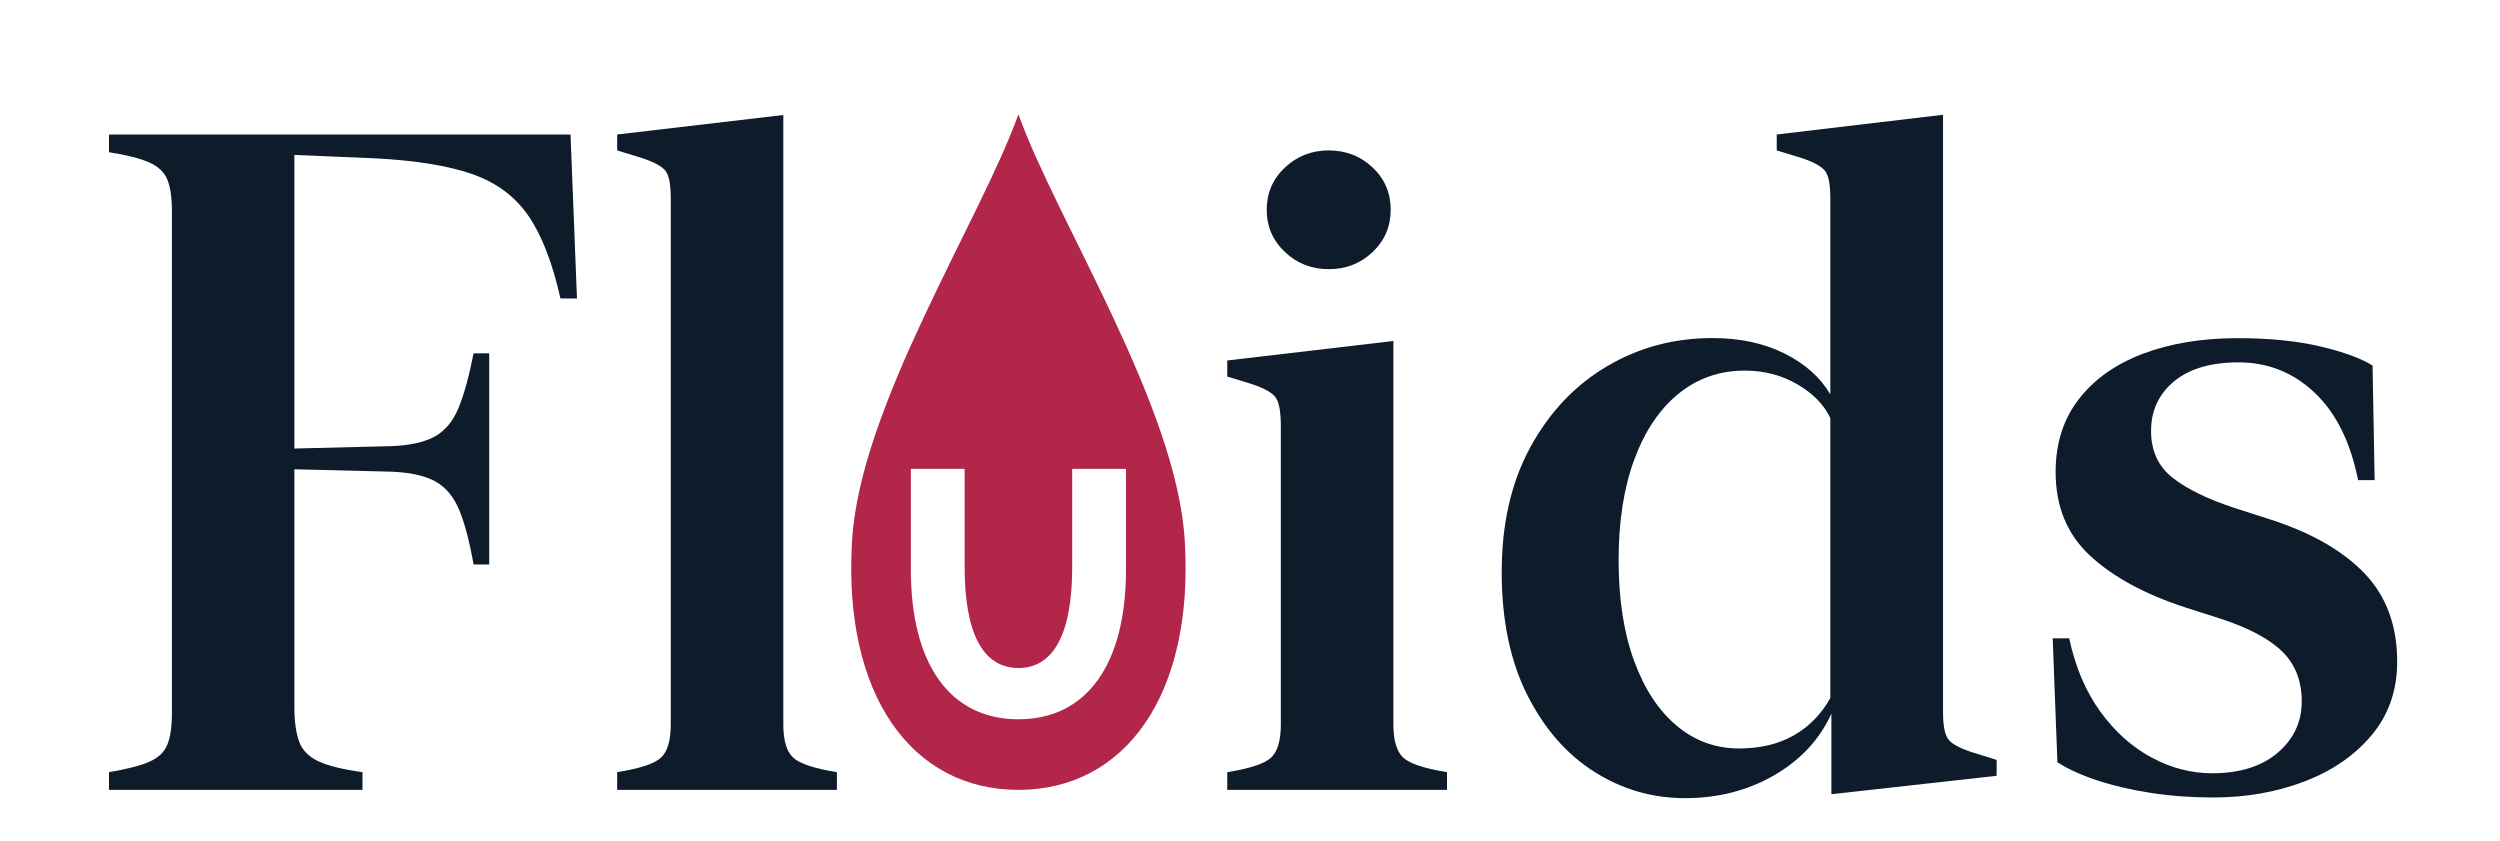
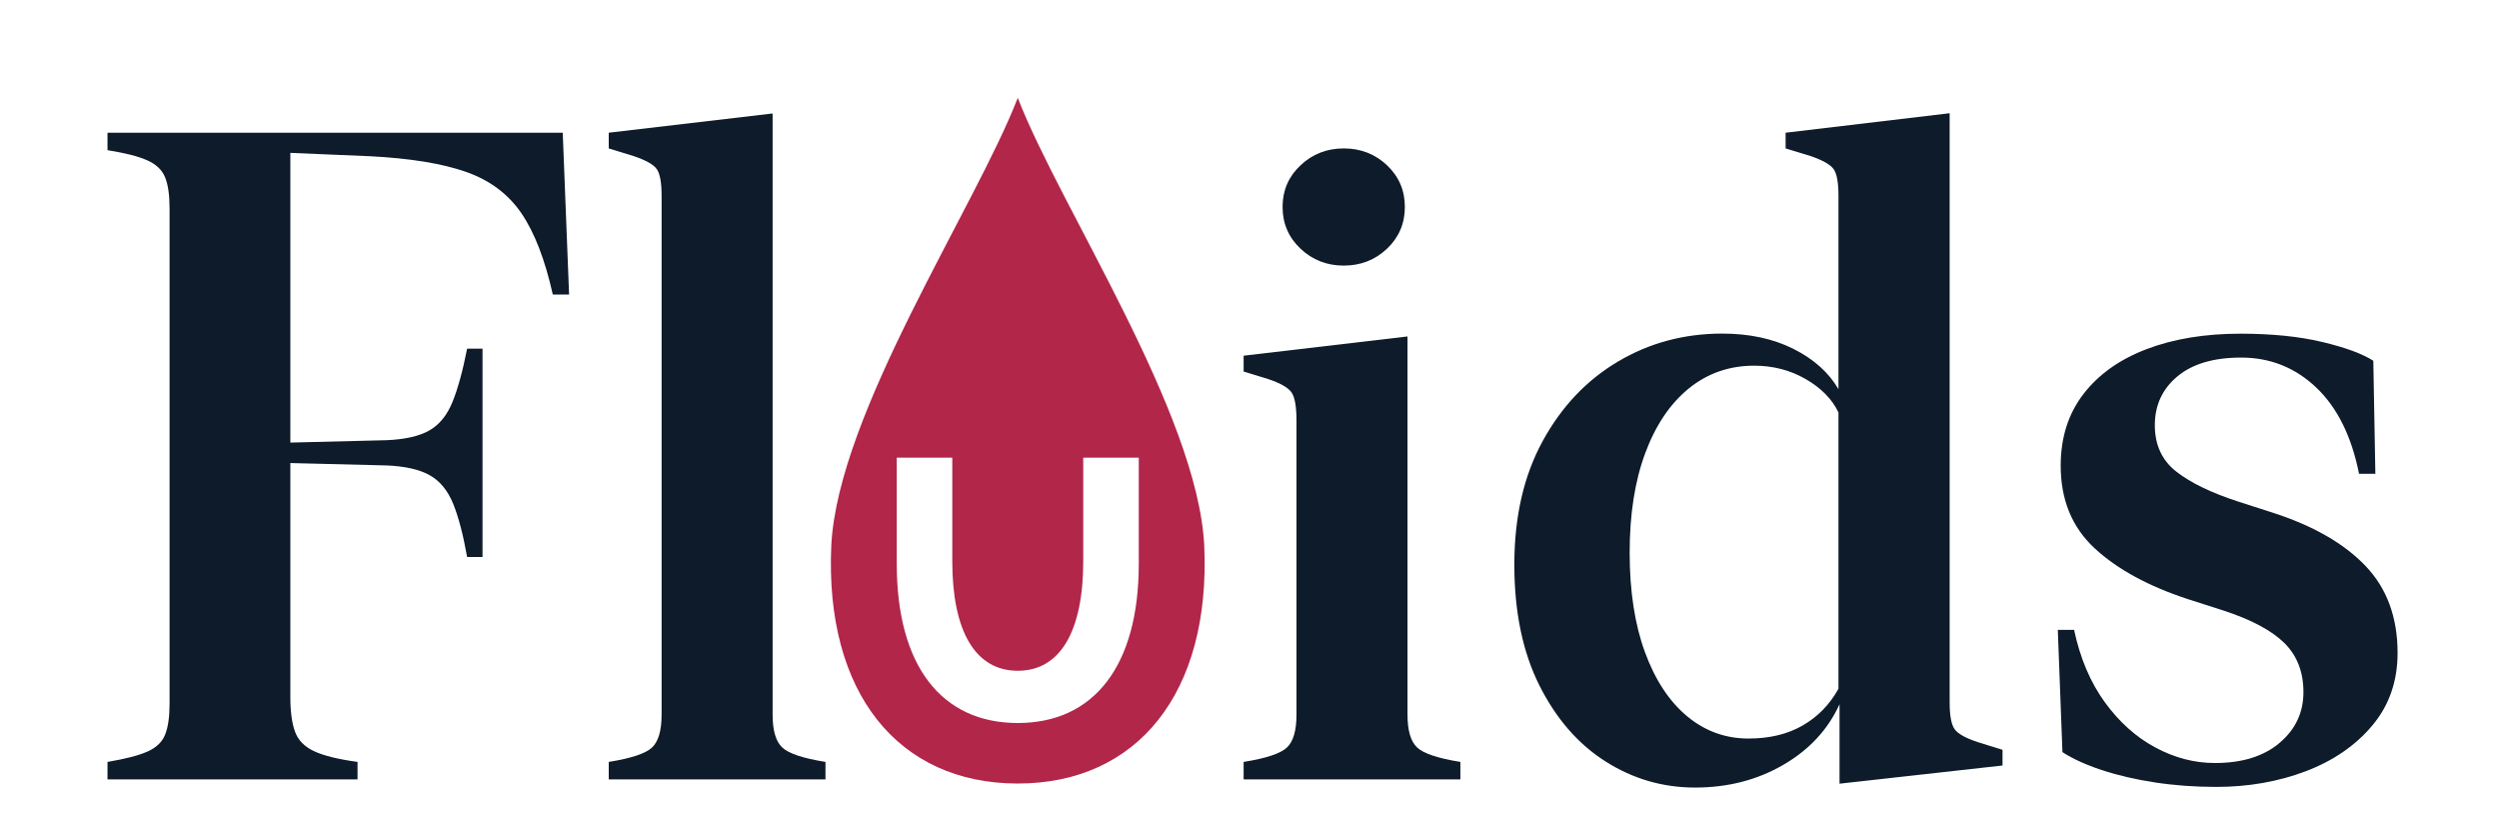
- <svg xmlns="http://www.w3.org/2000/svg" viewBox="0 5 148.76 50" role="img" aria-labelledby="title desc">
+ <svg xmlns="http://www.w3.org/2000/svg" viewBox="0 5 150.76 50" role="img" aria-labelledby="title desc">
  <g fill="#0d1b2a">
    <path d="M1071.927 1444 1086.134 1082.736H1049.756Q1023.573 1199.659 979.617 1264.091Q935.66 1328.523 855.921 1356.553Q776.181 1384.582 641.256 1391.496L463.463 1399.005V752.063L678.096 757.381Q740.051 759.986 773.653 778.995Q807.256 798.003 825.314 841.941Q843.372 885.878 858.367 961.84H892.749V496.583H858.367Q844.932 572.11 826.956 616.002Q808.979 659.893 774.833 679.165Q740.686 698.437 678.096 701.041L463.463 706.359V183.875Q463.463 134.875 473.959 106.345Q484.456 77.815 516.735 62.821Q549.013 47.827 613.529 39.008V0H55.017V39.008Q113.915 48.866 143.776 61.904Q173.637 74.942 183.645 99.771Q193.653 124.6 193.653 168.963V1275.037Q193.653 1319.837 183.645 1344.447Q173.637 1369.058 143.776 1382.369Q113.915 1395.681 55.017 1404.992V1444Z" transform="translate(5.000 52) scale(0.027006 -0.027006)" />
    <path d="M413.809 1486.955V144.432Q413.809 91.677 435.095 71.426Q456.381 51.175 531.893 39.008V0H47.734V39.008Q123.683 51.175 144.751 71.426Q165.818 91.677 165.818 144.432V1303.399Q165.818 1347.146 155.175 1362.545Q144.532 1377.944 103.353 1391.823L47.734 1408.874V1444Z" transform="translate(35.435 52) scale(0.027006 -0.027006)" />
-     <path d="M413.809 989.049V144.432Q413.809 91.677 435.095 71.426Q456.381 51.175 531.893 39.008V0H47.734V39.008Q123.683 51.175 144.751 71.426Q165.818 91.677 165.818 144.432V800.85Q165.818 847.203 155.175 863.439Q144.532 879.675 103.353 893.645L47.734 910.696V946.094ZM271.311 1147.279Q214.832 1147.279 174.787 1185.054Q134.741 1222.828 134.741 1278.294Q134.741 1333.588 174.834 1371.257Q214.928 1408.927 271.311 1408.927Q328.248 1408.927 368.064 1371.257Q407.881 1333.588 407.881 1278.294Q407.881 1222.828 368.064 1185.054Q328.248 1147.279 271.311 1147.279Z" transform="translate(71.737 52) scale(0.027006 -0.027006)" />
-     <path d="M80.485 479.741Q80.485 639.352 143.493 754.905Q206.501 870.458 311.853 932.959Q417.204 995.461 544.886 995.461Q635.734 995.461 703.718 961.425Q771.703 927.39 804.557 871.389V1303.036Q804.557 1346.783 794.05 1362.237Q783.543 1377.69 742.454 1391.823L686.473 1408.874V1444L1052.91 1487.499V171.867Q1052.91 128.648 1063.554 112.757Q1074.197 96.866 1116.102 83.08L1170.994 66.029V30.994L806.916 -9.596V167.801Q768.118 82.755 680.917 32.254Q593.717 -18.247 484.288 -18.247Q376.06 -18.247 284.308 39.948Q192.557 98.142 136.521 209.708Q80.485 321.273 80.485 479.741ZM338.075 506.26Q338.075 377.539 372.103 284.456Q406.131 191.373 466.036 141.294Q525.942 91.214 603.677 91.214Q673.895 91.214 724.515 120.324Q775.134 149.435 804.557 202.383V819.333Q783.322 863.815 731.489 893.801Q679.655 923.787 616.236 923.787Q532.888 923.787 470.307 873.007Q407.726 822.227 372.901 728.637Q338.075 635.047 338.075 506.26Z" transform="translate(87.184 52) scale(0.027006 -0.027006)" />
-     <path d="M87.973 700.473Q87.973 794.529 138.808 860.516Q189.644 926.504 280.226 960.873Q370.809 995.242 489.349 995.242Q594.543 995.242 672.088 976.767Q749.632 958.293 786.322 934.794L790.899 682.398H754.431Q729.373 808.075 658.819 874.986Q588.266 941.898 491.072 941.898Q398.977 941.898 348.62 899.814Q298.263 857.73 298.263 790.924Q298.263 724.845 346.105 687.376Q393.947 649.907 483.344 620.751L561.548 595.566Q696.361 552.14 768.447 477.138Q840.533 402.136 840.533 282.402Q840.533 187.674 784.214 120.515Q727.895 53.356 635.614 18.28Q543.333 -16.796 435.344 -16.796Q363.817 -16.796 298.338 -6.781Q232.859 3.233 179.525 20.918Q126.19 38.603 91.891 60.852L81.541 333.819H117.918Q138.032 239.333 186.168 172.818Q234.305 106.303 299.026 71.426Q363.747 36.549 432.531 36.549Q524.032 36.549 577.138 81.693Q630.243 126.838 630.243 194.753Q630.243 262.766 587.306 304.804Q544.369 346.841 450.908 377.248L372.342 402.434Q239.211 446.045 163.592 516.242Q87.973 586.438 87.973 700.473Z" transform="translate(119.942 52) scale(0.027006 -0.027006)" />
+     <path d="M413.809 989.049V144.432Q413.809 91.677 435.095 71.426Q456.381 51.175 531.893 39.008V0H47.734V39.008Q123.683 51.175 144.751 71.426Q165.818 91.677 165.818 144.432V800.85Q165.818 847.203 155.175 863.439Q144.532 879.675 103.353 893.645L47.734 910.696V946.094ZM271.311 1147.279Q214.832 1147.279 174.787 1185.054Q134.741 1222.828 134.741 1278.294Q134.741 1333.588 174.834 1371.257Q214.928 1408.927 271.311 1408.927Q328.248 1408.927 368.064 1371.257Q407.881 1333.588 407.881 1278.294Q407.881 1222.828 368.064 1185.054Q328.248 1147.279 271.311 1147.279Z" transform="translate(73.737 52) scale(0.027006 -0.027006)" />
+     <path d="M80.485 479.741Q80.485 639.352 143.493 754.905Q206.501 870.458 311.853 932.959Q417.204 995.461 544.886 995.461Q635.734 995.461 703.718 961.425Q771.703 927.39 804.557 871.389V1303.036Q804.557 1346.783 794.05 1362.237Q783.543 1377.69 742.454 1391.823L686.473 1408.874V1444L1052.91 1487.499V171.867Q1052.91 128.648 1063.554 112.757Q1074.197 96.866 1116.102 83.08L1170.994 66.029V30.994L806.916 -9.596V167.801Q768.118 82.755 680.917 32.254Q593.717 -18.247 484.288 -18.247Q376.06 -18.247 284.308 39.948Q192.557 98.142 136.521 209.708Q80.485 321.273 80.485 479.741ZM338.075 506.26Q338.075 377.539 372.103 284.456Q406.131 191.373 466.036 141.294Q525.942 91.214 603.677 91.214Q673.895 91.214 724.515 120.324Q775.134 149.435 804.557 202.383V819.333Q783.322 863.815 731.489 893.801Q679.655 923.787 616.236 923.787Q532.888 923.787 470.307 873.007Q407.726 822.227 372.901 728.637Q338.075 635.047 338.075 506.26Z" transform="translate(89.184 52) scale(0.027006 -0.027006)" />
+     <path d="M87.973 700.473Q87.973 794.529 138.808 860.516Q189.644 926.504 280.226 960.873Q370.809 995.242 489.349 995.242Q594.543 995.242 672.088 976.767Q749.632 958.293 786.322 934.794L790.899 682.398H754.431Q729.373 808.075 658.819 874.986Q588.266 941.898 491.072 941.898Q398.977 941.898 348.62 899.814Q298.263 857.73 298.263 790.924Q298.263 724.845 346.105 687.376Q393.947 649.907 483.344 620.751L561.548 595.566Q696.361 552.14 768.447 477.138Q840.533 402.136 840.533 282.402Q840.533 187.674 784.214 120.515Q727.895 53.356 635.614 18.28Q543.333 -16.796 435.344 -16.796Q363.817 -16.796 298.338 -6.781Q232.859 3.233 179.525 20.918Q126.19 38.603 91.891 60.852L81.541 333.819H117.918Q138.032 239.333 186.168 172.818Q234.305 106.303 299.026 71.426Q363.747 36.549 432.531 36.549Q524.032 36.549 577.138 81.693Q630.243 126.838 630.243 194.753Q630.243 262.766 587.306 304.804Q544.369 346.841 450.908 377.248L372.342 402.434Q239.211 446.045 163.592 516.242Q87.973 586.438 87.973 700.473Z" transform="translate(121.942 52) scale(0.027006 -0.027006)" />
  </g>
-   <path fill="#b2264a" fill-rule="evenodd" d="M60.6 11.8C58.35 18.1 51.15 29.2 50.7 37.2C50.15 46.35 54.25 52 60.6 52C66.95 52 71.05 46.35 70.5 37.2C70.05 29.2 62.85 18.1 60.6 11.8ZM54.2 32.9V38.9C54.2 44.55 56.55 47.8 60.6 47.8C64.65 47.8 67 44.55 67 38.9V32.9H63.8V38.75C63.8 42.6 62.75 44.75 60.6 44.75C58.45 44.75 57.4 42.6 57.4 38.75V32.9Z" />
+   <path fill="#b2264a" fill-rule="evenodd" d="M61.4 10.9C58.85 17.5 50.55 29.9 50.15 37.9C49.75 46.8 54.2 52.25 61.4 52.25C68.6 52.25 73.05 46.8 72.65 37.9C72.25 29.9 63.95 17.5 61.4 10.9ZM54.1 32.6V39C54.1 45.15 56.8 48.6 61.4 48.6C66 48.6 68.7 45.15 68.7 39V32.6H65.35V38.85C65.35 43 64 45.45 61.4 45.45C58.8 45.45 57.45 43 57.45 38.85V32.6Z" />
</svg>
